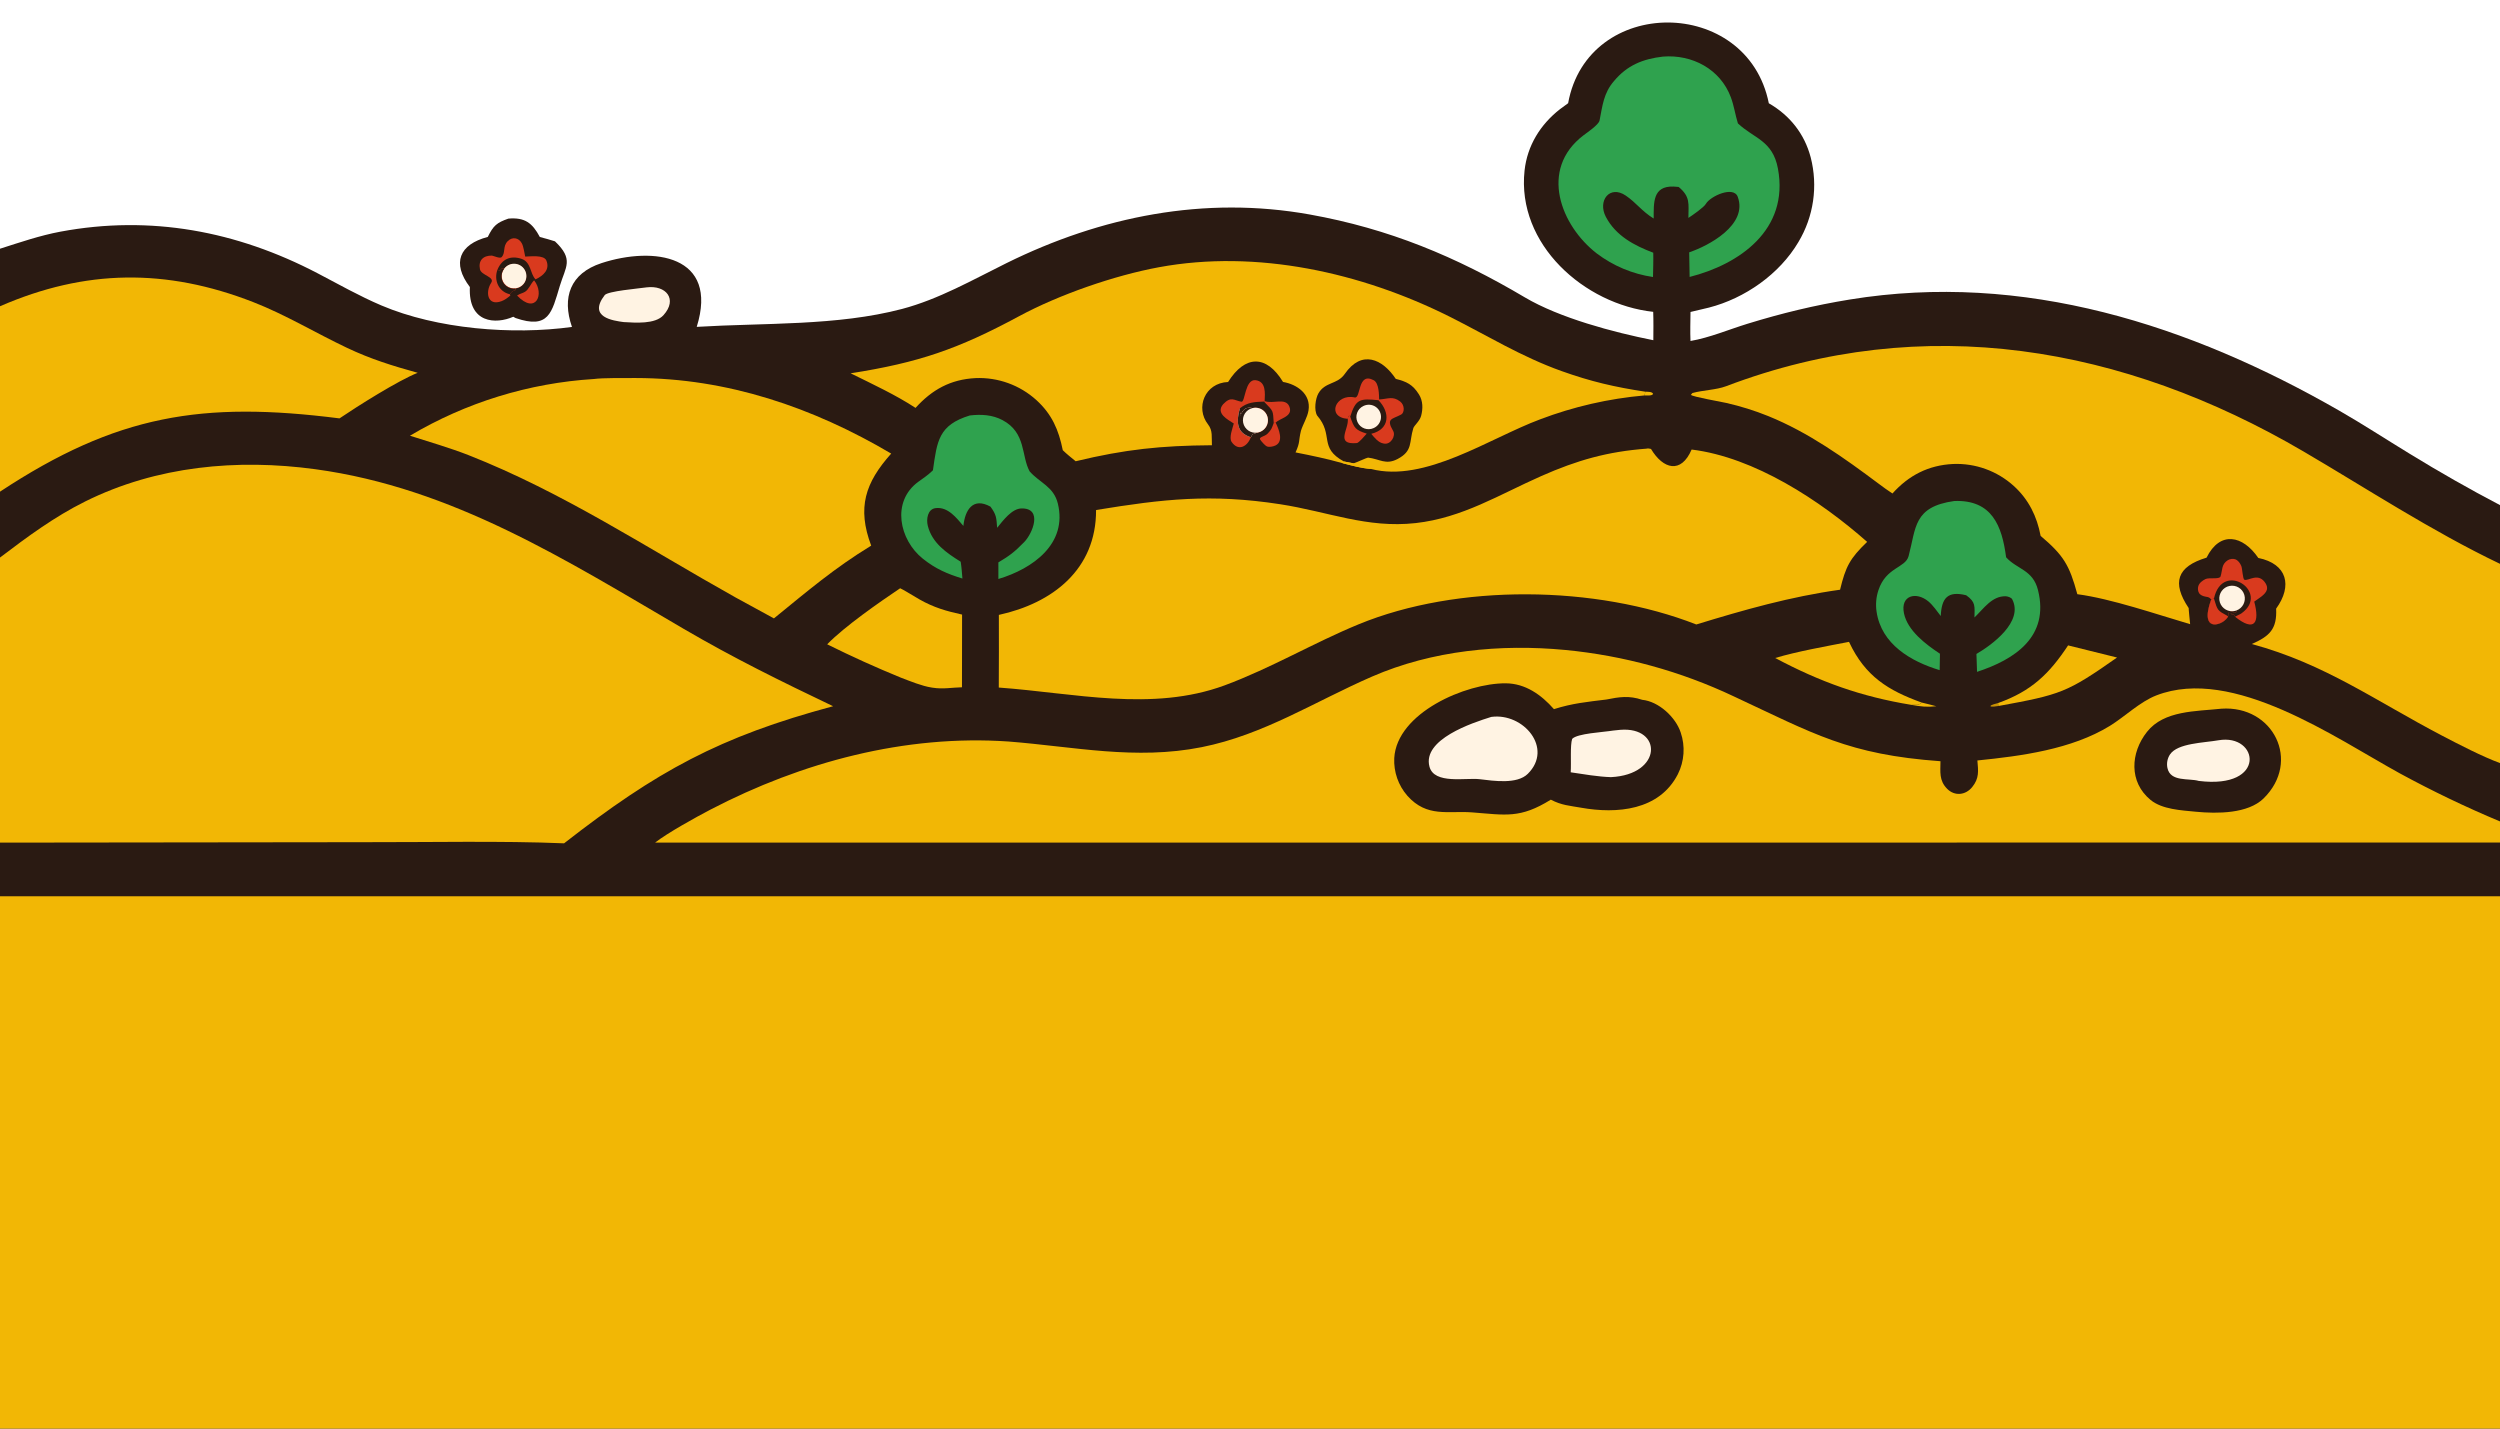
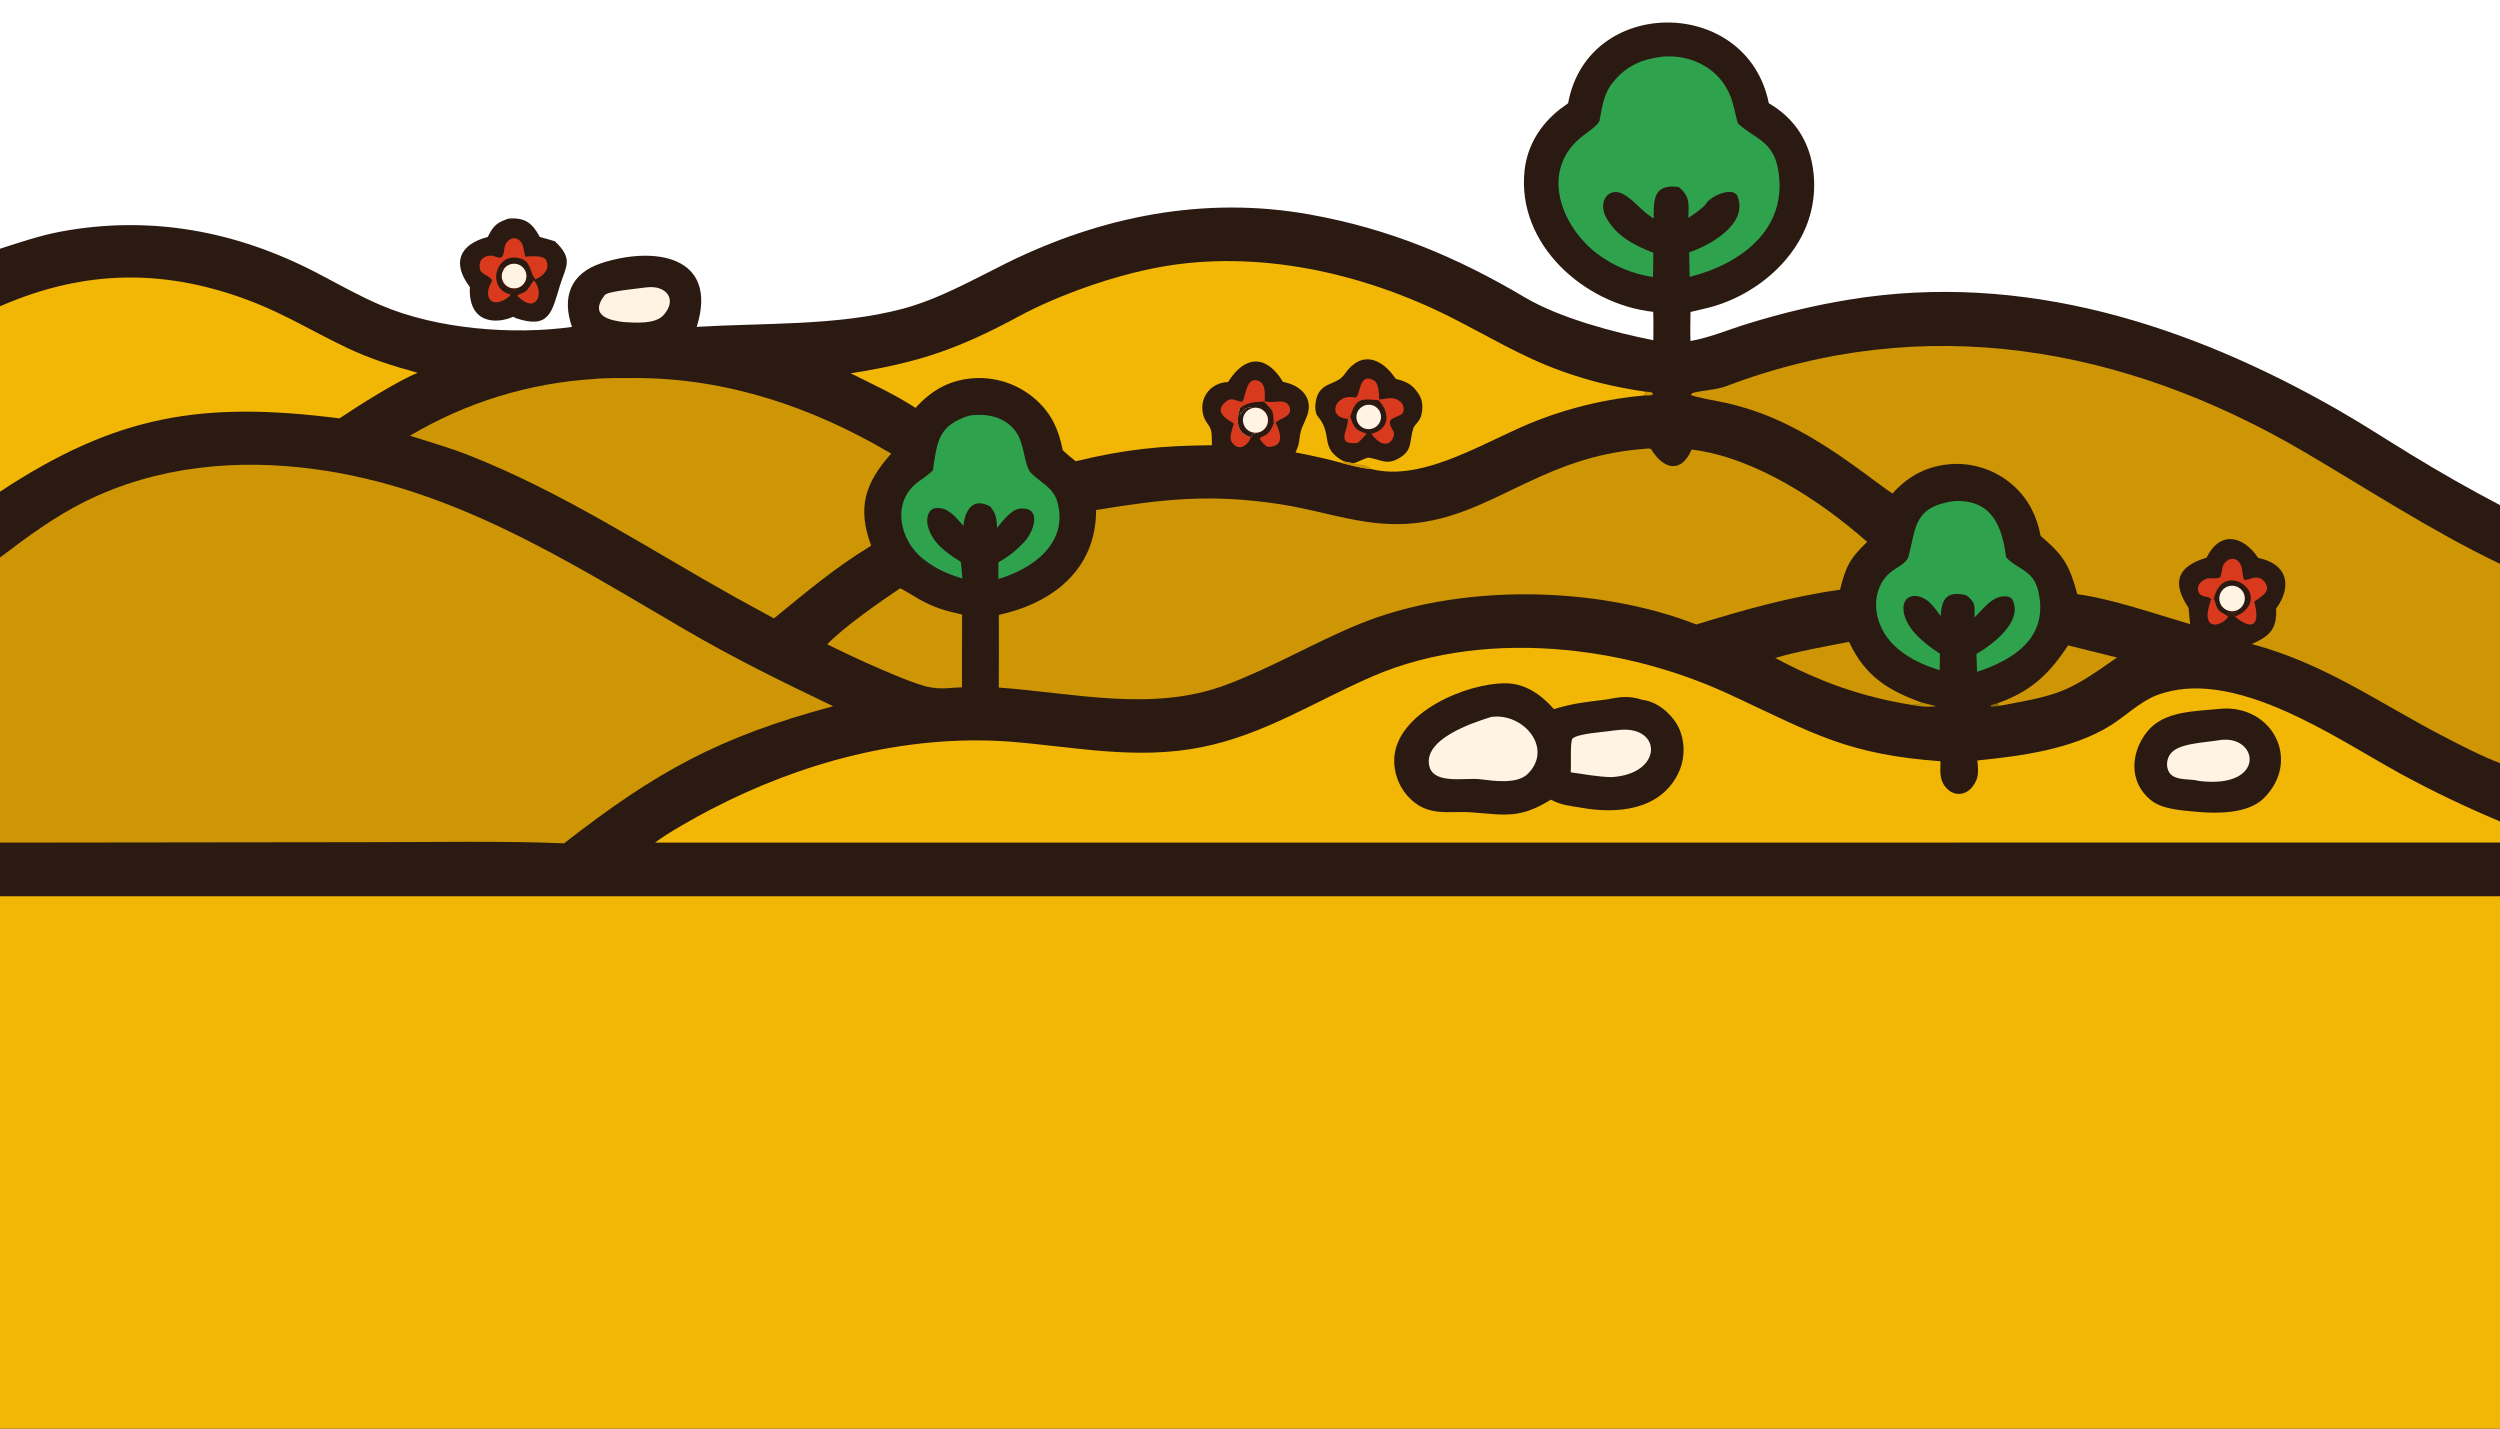
<svg xmlns="http://www.w3.org/2000/svg" viewBox="0 0 1344 768">
  <path fill="#2a1a12" d="M0 0h1344v768H0z" />
  <path fill="#f2b705" d="m0 481.84 1344-.021V768H0z" />
  <path fill="#fff" d="M0 0h1344v271.557a829 829 0 0 1-48.62-27.657c-12.65-7.708-25.05-15.812-37.74-23.098-80.43-46.164-169.76-75.018-263.212-59.777-18.97 3.094-36.446 7.336-54.911 13.009-10.08 3.097-20.397 7.506-30.709 9.278-.226-4.867-.04-10.653.008-15.599a375 375 0 0 0 9.92-2.352c19.289-4.971 37.896-17.955 48.087-35.228a59.56 59.56 0 0 0 6.597-45.571c-3.331-12.645-11.251-22.576-22.505-29.045-11.528-57.78-97.407-57.977-107.89-.03a93 93 0 0 0-4.358 3.19c-10.547 8.226-17.608 19.578-19.066 33.029-4.302 39.669 32.135 71.898 69.162 75.939.187 5.069.099 10.178.066 15.253-21.456-4.255-50.393-11.969-69.087-23.04-37.043-21.938-73.05-36.913-115.687-44.56-56.471-10.128-112.036.965-163.059 26.207-18.101 8.955-36.443 19.412-56.062 24.586-34.99 9.209-73.998 7.414-110.37 9.629 12.007-38.593-23.181-43.434-51.222-34.259-16.839 5.51-21.332 18.455-15.853 34.304-32.019 4.422-72.602 1.138-102.422-11.544-11.899-5.059-22.874-11.324-34.39-17.339-43.439-22.688-89.713-31.375-138.149-22.349-10.987 2.048-21.872 5.781-32.528 9.183z" />
  <path fill="#2a1a12" d="M273.305 117.529c8.857-.762 12.89 2.341 16.915 9.887 2.756.661 5.418 1.497 8.127 2.319 10.279 9.78 5.743 13.575 2.599 24.021-4.322 14.36-5.849 23.393-23.801 17.213l-1.206-.684c-9.274 4.092-24.265 3.719-23.338-15.975-9.83-12.92-5.681-22.926 9.634-26.938 3.016-6.124 4.825-7.641 11.07-9.843" />
  <path fill="#d93a1e" d="M274.38 158.835c-1.496 1.302-2.961 2.403-4.728 3.069-7.67 2.89-8.824-4.967-5.594-9.864 2.125-3.221-5.365-3.969-6.037-7.276-.963-4.744 1.692-7.409 6.43-7.36 1.059.176 4.386 1.792 5.303.782 2.157-2.501.378-5.655 3.206-8.542 2.441-2.492 5.909-1.914 7.557 1.144.965 1.79 1.326 4.923 1.832 7.148 2.662-.024 10.066-1.063 11.381 2.121 2.031 4.919-1.65 8.156-5.806 10.123-3.05-3.025-2.285-9.344-7.672-11.07-5.896-1.889-10.515.22-12.852 5.962.484.14.998.368 1.508.26 1.265-1.142.284-1.235 2.173-.916a6.622 6.622 0 1 1 5.974 10.693l.122.826c-1.801.617-1.974.646-3.066 2.263z" />
  <path fill="#fff3e3" d="M271.081 144.416a6.622 6.622 0 1 1 10.368 8.234 6.622 6.622 0 0 1-10.368-8.234" />
  <path fill="#2a1a12" d="M267.4 145.072c.484.14.998.368 1.508.26 1.265-1.142.284-1.235 2.173-.916a6.622 6.622 0 0 0 5.974 10.693l.122.826c-1.801.617-1.974.646-3.066 2.263-6.074-1.361-8.702-7.572-6.711-13.126" />
  <path fill="#d93a1e" d="M287.131 150.704c5.827 7.361.912 18.718-9.149 8.187 1.718-1.156 2.774-1.132 4.207-1.983 2.128-1.262 2.981-4.262 4.942-6.204" />
-   <path fill="#f2b705" d="M0 299.738c14.719-11.169 29.23-21.927 45.84-30.171 38.459-19.087 81.705-23.025 123.681-17.318 73.956 10.055 135.119 49.076 198.1 85.864 26.912 15.72 52.201 28.143 80.26 41.549-61.092 16.402-94.857 34.918-144.631 73.709-33.293-1.407-73.325-.536-107.026-.612L0 452.999zm352.162 153.261c6.511-5.121 22.147-13.78 29.832-17.78 49.069-25.539 104.57-40.408 160.12-36.587 35.38 2.765 68.268 10.138 103.888 3.046 33.415-6.653 60.853-24.576 91.653-37.968 32.326-14.055 68.904-17.608 103.822-14.289a272.8 272.8 0 0 1 90.599 24.945c42.912 20.018 61.442 31.306 111.124 34.87-.02 5.71-.85 10.328 3.57 14.816 4.05 4.11 9.92 3.455 13.46-.894 3.88-4.754 3.3-8.673 2.81-14.332 23.54-2.378 50.66-5.945 71.24-18.604 7.96-4.901 16.15-12.969 25.04-16.402 41.13-15.873 96.15 22.9 130.84 41.948a587 587 0 0 0 53.84 25.833v11.348z" />
+   <path fill="#ce9604" d="M0 299.738c14.719-11.169 29.23-21.927 45.84-30.171 38.459-19.087 81.705-23.025 123.681-17.318 73.956 10.055 135.119 49.076 198.1 85.864 26.912 15.72 52.201 28.143 80.26 41.549-61.092 16.402-94.857 34.918-144.631 73.709-33.293-1.407-73.325-.536-107.026-.612L0 452.999z" />
+   <path fill="#f2b705" d="M352.162 452.999c6.511-5.121 22.147-13.78 29.832-17.78 49.069-25.539 104.57-40.408 160.12-36.587 35.38 2.765 68.268 10.138 103.888 3.046 33.415-6.653 60.853-24.576 91.653-37.968 32.326-14.055 68.904-17.608 103.822-14.289a272.8 272.8 0 0 1 90.599 24.945c42.912 20.018 61.442 31.306 111.124 34.87-.02 5.71-.85 10.328 3.57 14.816 4.05 4.11 9.92 3.455 13.46-.894 3.88-4.754 3.3-8.673 2.81-14.332 23.54-2.378 50.66-5.945 71.24-18.604 7.96-4.901 16.15-12.969 25.04-16.402 41.13-15.873 96.15 22.9 130.84 41.948a587 587 0 0 0 53.84 25.833v11.348z" />
  <path fill="#2a1a12" d="M833.722 429.896c-16.527 10.283-24.218 8.233-42.315 6.844-12.868-.988-24.247 2.922-34.806-8.935a28.68 28.68 0 0 1-7.048-20.281c1.42-24.311 38.47-40.322 59.962-40.175 10.547.072 19.111 6.18 25.884 13.886 10.049-3.179 17.781-3.881 28.162-5.171 7.012-1.411 12.245-2.217 19.299.156 8.837.9 17.916 9.217 20.689 17.58a29.04 29.04 0 0 1-1.53 22.405c-9.964 19.56-32.882 21.428-51.965 18.029-6.193-1.103-10.546-1.28-16.332-4.338" />
  <path fill="#fff3e3" d="M801.724 385.409c17.24-2.346 33.544 16.841 19.603 30.618-5.74 5.672-18.177 3.808-25.792 2.879-7.425-.939-24.499 2.929-27.056-6.763-3.861-14.635 22.851-23.502 33.245-26.734m65.572 7.332q1.863-.221 3.734-.383c22.812-1.899 22.861 24.08-4.992 25.43-6.81-.189-14.791-1.584-21.629-2.597.356-4.977-.376-14.478.789-17.97 2.784-2.946 16.428-3.548 22.098-4.48" />
  <path fill="#2a1a12" d="M1194.26 380.993c27.81-1.908 42.97 28.252 22.67 48.217-8.4 8.264-24.9 8.29-36.38 7.184-7.97-.79-18.12-1.242-24.36-6.315-11.77-9.625-10.89-25.383-1.94-36.662 9.14-11.532 26.26-10.947 40.01-12.424" />
  <path fill="#fff3e3" d="M1192.67 397.97c21.67-3.766 26.37 26.459-10.61 21.855-5.31-1.58-15.27.681-16.86-7.001a9.63 9.63 0 0 1 1.39-7.238c4.13-6.115 18.21-6.224 26.08-7.616" />
-   <path fill="#f2b705" d="M1017.38 265.3c-2.54-1.639-4.96-3.421-7.38-5.231-18.698-13.974-37.635-27.551-59.433-36.4a148 148 0 0 0-22.606-7.066c-2.919-.682-17.64-3.189-18.946-4.323l.808-.977c5.617-1.581 12.816-1.657 18.154-3.685 106.443-40.442 213.633-21.563 310.313 35.045 33.6 19.673 68.84 42.821 105.71 60.457v107.11c-9.44-3.457-22.25-10.093-31.28-14.817-35.56-18.599-62.96-38.597-102.17-49.181 9.62-4.23 13.63-8.052 13.1-19.02 8.89-12.273 6-24.084-9.59-27.258-8.33-12.206-20.59-14.743-27.81-.16-15.95 4.807-18.77 13.432-9.62 27.099-.07-.105.65 7.74.79 8.665-17.95-5.271-42.54-13.747-60.65-16.118-4.28-15.751-7.41-20.887-19.73-31.349-1.96-10.468-6.44-19.58-14.4-26.811a45.8 45.8 0 0 0-32.68-11.839c-13.26.644-23.83 6.129-32.58 15.859M0 164.644c45.843-19.961 89.348-20.451 136.085-2.252 17.405 6.778 33.549 16.584 50.422 24.585 12.903 6.118 24.367 9.636 38.047 13.445-10.309 4.033-32.368 17.945-42.04 24.501-73.832-9.387-119.8-1.952-182.514 39.398zm885.102 76.56c.996-.233 1.46-.044 2.475.146 6.502 10.869 16.163 13.574 21.839.322 33.784 4.168 69.059 27.328 94.364 49.641-9.292 8.914-11.554 13.287-14.559 25.715-26.722 3.735-51.593 10.823-77.284 18.691-54.042-21.143-128.166-22.08-181.624-.054-24.294 10.01-46.651 23.373-71.934 32.783-39.05 14.38-80.854 4.12-121.437 1.177q.122-19.527.044-39.055c28.769-6.283 52.375-24.354 52.259-56.383 36.076-5.917 61.813-8.843 98.99-3.11 25.68 3.96 46.678 13.055 72.829 10.134 25.164-2.811 44.937-15.308 67.569-25.3 19.337-8.538 35.542-13.122 56.469-14.707" />
+   <path fill="#ce9604" d="M1017.38 265.3c-2.54-1.639-4.96-3.421-7.38-5.231-18.698-13.974-37.635-27.551-59.433-36.4a148 148 0 0 0-22.606-7.066c-2.919-.682-17.64-3.189-18.946-4.323l.808-.977c5.617-1.581 12.816-1.657 18.154-3.685 106.443-40.442 213.633-21.563 310.313 35.045 33.6 19.673 68.84 42.821 105.71 60.457v107.11c-9.44-3.457-22.25-10.093-31.28-14.817-35.56-18.599-62.96-38.597-102.17-49.181 9.62-4.23 13.63-8.052 13.1-19.02 8.89-12.273 6-24.084-9.59-27.258-8.33-12.206-20.59-14.743-27.81-.16-15.95 4.807-18.77 13.432-9.62 27.099-.07-.105.65 7.74.79 8.665-17.95-5.271-42.54-13.747-60.65-16.118-4.28-15.751-7.41-20.887-19.73-31.349-1.96-10.468-6.44-19.58-14.4-26.811a45.8 45.8 0 0 0-32.68-11.839c-13.26.644-23.83 6.129-32.58 15.859" />
+   <path fill="#f2b705" d="M0 164.644c45.843-19.961 89.348-20.451 136.085-2.252 17.405 6.778 33.549 16.584 50.422 24.585 12.903 6.118 24.367 9.636 38.047 13.445-10.309 4.033-32.368 17.945-42.04 24.501-73.832-9.387-119.8-1.952-182.514 39.398z" />
+   <path fill="#ce9604" d="M885.102 241.204c.996-.233 1.46-.044 2.475.146 6.502 10.869 16.163 13.574 21.839.322 33.784 4.168 69.059 27.328 94.364 49.641-9.292 8.914-11.554 13.287-14.559 25.715-26.722 3.735-51.593 10.823-77.284 18.691-54.042-21.143-128.166-22.08-181.624-.054-24.294 10.01-46.651 23.373-71.934 32.783-39.05 14.38-80.854 4.12-121.437 1.177q.122-19.527.044-39.055c28.769-6.283 52.375-24.354 52.259-56.383 36.076-5.917 61.813-8.843 98.99-3.11 25.68 3.96 46.678 13.055 72.829 10.134 25.164-2.811 44.937-15.308 67.569-25.3 19.337-8.538 35.542-13.122 56.469-14.707" />
  <path fill="#f2b705" d="M457.293 200.692c36.618-5.748 57.699-12.993 90.455-30.643 21.731-11.709 51.35-21.958 75.262-26.379 52.603-9.726 108.784 2.813 156.181 26.501 20.375 10.212 38.604 21.57 60.341 29.332 15.733 5.617 28.521 8.582 44.971 11.075l-.371 2.003a209.6 209.6 0 0 0-56.196 12.871c-27.216 10.143-61.923 34.233-90.895 26.657-5.583-.453-9.922-1.74-15.251-3.096-8.799-2.455-16.41-4.044-25.306-5.796 2.601-5.74 1.505-5.856 2.912-11.656 1.136-3.655 3.464-7.141 4.066-10.947 1.39-8.79-6.22-13.999-13.71-15.281-8.985-14.819-20.478-14.463-29.54.035-12.575.486-17.709 13.921-10.766 22.795 2.65 3.387 1.838 6.881 2.079 11.198-27.521.213-46.517 2.173-73.246 8.607-2.297-1.888-4.834-3.879-6.934-5.949-2.193-10.916-5.799-19.283-14.205-26.951a45.84 45.84 0 0 0-32.647-11.8c-13.467.668-23.471 6.223-32.299 16.017-10.581-6.961-23.414-12.916-34.901-18.593" />
  <path fill="#2a1a12" d="M722.497 248.091c-13.792-7.565-5.254-14.121-14.395-24.687-1.803-2.975-.891-9.183.667-11.901 3.623-6.321 10.181-4.698 14.171-10.467 9.128-13.193 20.295-8.078 27.43 2.653 5.768 1.452 9.097 2.976 12.47 8.365 2.168 3.466 2.19 7.7 1.152 11.515-.797 2.932-3.719 5.106-4.188 6.617-2.366 7.623-.126 12.204-8.489 16.584-6.378 3.34-9.502-.01-15.865-.758-.477-.056-6.162 2.622-7.753 3.085a124 124 0 0 1-5.2-1.006" />
  <path fill="#2a1a12" d="M724.542 225.177c-11.707-.881-6.531-13.773 3.723-11.514 3.478.766 1.449-13.925 10.242-9.252 2.908 1.545 2.845 8.04 2.909 10.348 4.914-.296 7.306-1.987 11.334 1.107 2.531 1.943 2.311 6.015.549 6.972-4.806 2.61-8.354 2.002-4.36 8.802 1.589 2.705-1.286 7.65-5.084 6.803-2.913-.453-5.008-3.272-6.665-5.234-.817-.054-1.614-.068-2.432-.087-.931.985-4.204 4.97-5.322 5.071-11.993 1.084-4.047-7.791-4.894-13.016" />
  <path fill="#d93a1e" d="M724.542 225.177c-11.707-.881-6.531-13.773 3.723-11.514 3.478.766 1.449-13.925 10.242-9.252 2.908 1.545 2.845 8.04 2.909 10.348l-.339.404c-9.948-1.031-12.19-.738-15.199 8.845-.193-.292-.206-.4-.484-.53-.657.059-.697 1.217-.852 1.699m16.874-10.418c4.914-.296 7.306-1.987 11.334 1.107 2.531 1.943 2.311 6.015.549 6.972-4.806 2.61-8.354 2.002-4.36 8.802 1.589 2.705-1.286 7.65-5.084 6.803-2.913-.453-5.008-3.272-6.665-5.234 9.959-2.4 10.313-11.383 3.887-18.046z" />
  <path fill="#d93a1e" d="M724.542 225.177c.155-.482.195-1.64.852-1.699.278.13.291.238.484.53 2.083 6.13 2.76 7.182 8.88 9.114-.931.985-4.204 4.97-5.322 5.071-11.993 1.084-4.047-7.791-4.894-13.016" />
  <path fill="#fff3e3" d="M733.007 218.244a6.546 6.546 0 1 1 5.467 11.892 6.544 6.544 0 0 1-5.467-11.892" />
-   <path fill="#f2b705" d="M722.497 248.091c1.806.394 3.384.687 5.2 1.006 2.817.778 8.686.669 9.344 3.012-5.583-.453-9.922-1.74-15.251-3.096zm-403.231-44.335c4.687-.648 17.184-.533 22.542-.528 49.162.051 95.247 15.778 137.294 40.617-13.985 15.689-18.421 29.04-10.755 49.487-19.882 12.148-34.242 24.447-52.289 39.119l-20.719-11.313c-47.479-26.55-92.713-56.526-143.648-76.529-9.341-3.669-21.548-7.27-31.296-10.369a220.25 220.25 0 0 1 98.871-30.484" />
+   <path fill="#ce9604" d="M722.497 248.091c1.806.394 3.384.687 5.2 1.006 2.817.778 8.686.669 9.344 3.012-5.583-.453-9.922-1.74-15.251-3.096zm-403.231-44.335c4.687-.648 17.184-.533 22.542-.528 49.162.051 95.247 15.778 137.294 40.617-13.985 15.689-18.421 29.04-10.755 49.487-19.882 12.148-34.242 24.447-52.289 39.119l-20.719-11.313c-47.479-26.55-92.713-56.526-143.648-76.529-9.341-3.669-21.548-7.27-31.296-10.369a220.25 220.25 0 0 1 98.871-30.484" />
  <path fill="#2fa24e" d="M893.986 30.429c15.727-1.262 30.848 6.721 36.502 21.827 1.766 4.716 2.321 9.26 3.804 14.072 8.623 8.163 18.707 9.11 21.531 24.334 6.126 33.036-20.902 51.484-47.48 58.222l-.229-13.23c10.292-3.449 31.69-14.704 26.094-29.851-2.235-6.048-14.815-.329-17.147 3.818-1.009 1.794-7.085 6.055-9.382 7.521.043-7.72 1.136-11.318-5.231-16.639a36 36 0 0 0-2.741-.209c-11.411-.401-10.625 8.941-10.69 17.192-6.448-3.986-9.389-8.525-14.999-12.335-8.665-5.884-15.256 2.791-10.716 11.433 5.364 10.212 15.3 15.41 25.487 19.276.111 4.245-.059 8.794-.141 13.062a66.04 66.04 0 0 1-30.21-12.657c-19.253-14.831-31.239-45.158-7.187-63.495 1.974-1.505 8.213-5.703 8.666-7.965 1.588-7.917 2.136-14.758 7.77-21.223 7.009-8.423 15.403-11.887 26.299-13.153m156.654 238.91c20.25-.75 25.63 13.323 27.84 30.253 5.86 6.531 14.38 6.642 17.13 17.573 6.35 25.248-12.67 37.432-32.75 44.023l-.33-9.622c8.25-4.814 25.54-17.321 19.21-29.437-.48-.915-2.49-1.558-3.47-1.582-7.43-.184-11.83 6.666-16.8 11.409.09-6.082.76-8.267-4.47-11.956-10.05-2.477-13.22 1.631-13.65 11.163-1.92-2.479-4.25-5.872-6.69-7.881-6.54-5.375-15.11-3.273-13.08 6.472 1.94 9.288 11.7 16.644 19.34 21.687l-.16 8.83c-15.45-4.673-31.36-13.887-33.92-31.471a24.9 24.9 0 0 1 1.01-11.525c4.07-12.378 14.49-11.896 16.21-18.295 4.1-15.362 2.56-26.538 24.58-29.641m-529.279-45.987c6.181-.721 12.196-.362 17.591 2.506 12.795 6.802 9.995 19.206 14.584 27.563 5.511 6.243 12.929 8.126 15.164 17.304 5.263 21.607-13.438 35.014-31.967 40.534l-.007-8.916c5.858-3.495 8.577-5.472 13.897-10.936 4.551-4.673 10.083-18.263-1.458-18.074-5.172.085-9.88 6.451-13.1 10.409-.426-5.53-.376-6.945-3.577-11.357-9.477-5.284-13.708 1.859-14.569 10.352-3.74-4.31-8.258-10.366-14.913-9.575-4.343.515-5.123 5.957-4.218 9.538 2.343 9.273 10.051 14.532 17.671 19.275.478 2.801.686 6.173.939 9.047-8.066-2.491-14.361-5.131-21.3-10.685-12.694-10.161-16.972-30.714-2.436-41.315 2.597-1.894 5.005-3.425 7.393-5.732l.495-.483c2.235-15.718 2.982-24.29 19.811-29.455" />
-   <path fill="#f2b705" d="M483.913 316.25c.572.063 8.982 5.191 10.447 6.021 7.651 4.336 14.309 6.242 22.853 8.122l-.058 39.089c-5.548.122-10.037 1.116-15.772.224l-.625-.101c-5.193-.806-11.393-3.382-16.416-5.288a590 590 0 0 1-39.638-17.936c9.331-9.629 28.032-22.594 39.209-30.131m470.437 37.491c11.905-3.572 27.437-6.298 39.682-8.678l.188.398c8.53 18.022 20.79 25.752 38.96 32.252-2.33 1.739-2.37.994-5.64 1.218-27.08-4.431-49.022-12.335-73.19-25.19" />
+   <path fill="#ce9604" d="M483.913 316.25c.572.063 8.982 5.191 10.447 6.021 7.651 4.336 14.309 6.242 22.853 8.122l-.058 39.089c-5.548.122-10.037 1.116-15.772.224l-.625-.101c-5.193-.806-11.393-3.382-16.416-5.288a590 590 0 0 1-39.638-17.936c9.331-9.629 28.032-22.594 39.209-30.131m470.437 37.491c11.905-3.572 27.437-6.298 39.682-8.678l.188.398c8.53 18.022 20.79 25.752 38.96 32.252-2.33 1.739-2.37.994-5.64 1.218-27.08-4.431-49.022-12.335-73.19-25.19" />
  <path fill="#d93a1e" d="M1188.73 322.274c-.16-.186-.32-.377-.5-.558-.72-.762-1.7-.79-2.68-.987-1.28-.259-2.66-.774-3.37-1.952-.63-1.048-.72-2.551-.36-3.703.54-1.743 2.23-2.941 3.78-3.735 2.05-1.054 7.6.355 8.19-1.499 1.04-3.263.39-6.51 3.85-8.656 1.12-.692 2.66-.941 3.93-.551 1.59.493 2.72 2.155 3.35 3.622.58 1.338.75 7.016 1.66 7.408 2.09.909 7.65-4.349 11.5 2.108.58.985.9 2.125.6 3.258-.72 2.697-4.65 4.793-6.8 6.395 3.06 11.497.17 16.534-10.33 8.129-.52-1.973-1.83-.803-2.32-1.658l.05-.106-.04-.009 1.24-.335-.45.444.48-.455c1.32-.121 1.81.11 1.84-1.259-.66.247-1.35.39-2.06.425-2.8.704-1.95.202-2.46 2.718-1.73 4.411-16.04 10.174-9.1-9.044" />
  <path fill="#2a1a12" d="M1190.23 321.795c4.56-20.976 30.56-3.336 14.79 7.941-.68.487-2.5 1.225-3.47 1.817-.52-1.973-1.83-.803-2.32-1.658l.05-.106-.04-.009 1.24-.335-.45.444.48-.455c1.32-.121 1.81.11 1.84-1.259-.66.247-1.35.39-2.06.425-2.8.704-1.95.202-2.46 2.718-1.73 4.411-16.04 10.174-9.1-9.044.69-.283.77-.305 1.5-.479" />
  <path fill="#fff3e3" d="M1200.29 328.6a6.87 6.87 0 0 1-7.15-5.997 6.875 6.875 0 0 1 5.43-7.592 6.875 6.875 0 0 1 7.99 4.83 6.87 6.87 0 0 1-4.21 8.334c-.66.247-1.35.39-2.06.425" />
  <path fill="#d93a1e" d="M1188.73 322.274c.69-.283.77-.305 1.5-.479 1.95 6.525 1.84 6.37 7.6 9.523-1.73 4.411-16.04 10.174-9.1-9.044" />
-   <path fill="#f2b705" d="m1111.81 346.959 26.31 6.528c-26.97 18.903-30.07 19.894-63.82 26.074l-.15-1.595c17.89-6.369 27.51-15.649 37.66-31.007" />
+   <path fill="#ce9604" d="m1111.81 346.959 26.31 6.528c-26.97 18.903-30.07 19.894-63.82 26.074l-.15-1.595c17.89-6.369 27.51-15.649 37.66-31.007" />
  <path fill="#fff3e3" d="M347.591 154.491c10.483-1.328 16.839 6.353 9.112 14.93-4.484 4.976-15.061 4.08-21.477 3.726-5.419-.761-19.372-2.486-10.139-14.488 1.663-2.161 18.121-3.528 22.504-4.168" />
  <path fill="#d93a1e" d="M663.288 227.682c-3.115-2.076-9.967-5.418-5.708-10.39 4.231-4.418 5.742-2.09 9.806-1.308 2.065.398 1.859-12.313 7.645-11.588 5.666.71 5.038 6.969 4.845 11.229l-.367.264c-5.135.215-8.92.323-12.962 3.646.041.518.112 3.826.364 3.957l.031-.148c-.23-.69-.155-.369-.255-.955l.788-.244c1.276-2.662 3.205-3.38 5.859-2.76a6.726 6.726 0 0 1 7.95 8.724 6.73 6.73 0 0 1-5.225 4.445l-.433.141c-2.041.645-2.105.331-3.197 2.369-1.714 4.884-6.644 7.821-10.291 2.544-1.566-2.267.507-7.44 1.15-9.926" />
  <path fill="#fff3e3" d="M666.547 219.535c.041.518.112 3.826.364 3.957l.031-.148c-.23-.69-.155-.369-.255-.955l.788-.244c1.276-2.662 3.205-3.38 5.859-2.76a6.726 6.726 0 0 1 7.95 8.724 6.73 6.73 0 0 1-5.225 4.445l-.433.141c-2.041.645-2.105.331-3.197 2.369-7.913-2.503-7.777-8.637-5.882-15.529" />
  <path fill="#2a1a12" d="M666.547 219.535c.041.518.112 3.826.364 3.957l.031-.148c-.23-.69-.155-.369-.255-.955l.788-.244c1.276-2.662 3.205-3.38 5.859-2.76a6.728 6.728 0 0 0 2.725 13.169l-.433.141c-2.041.645-2.105.331-3.197 2.369-7.913-2.503-7.777-8.637-5.882-15.529" />
  <path fill="#d93a1e" d="M679.876 215.625c4.414 1.745 11.255-2.118 13.292 2.964 2.211 5.516-5.523 6.298-7.356 8.68l-1.053.145c-.469-6.82.04-6.086-4.956-11.219l-.294-.306z" />
  <path fill="#d93a1e" d="m684.759 227.414 1.053-.145c1.617 3.32 4.444 9.981-.049 12.182-1.197.586-3.247 1.045-4.548.585-1.12-.397-2.896-2.553-3.659-3.571-1.084-1.636 2.3-1.641 3.961-3.398 2.146-2.27 2.094-2.683 3.242-5.653" />
-   <path fill="#f2b705" d="M1033.18 377.713c2.53.536 5.26 1.328 7.8 1.969-5.12.55-8.32.166-13.44-.751 3.27-.224 3.31.521 5.64-1.218M884.503 210.578c1.038.059 3.776-.099 4.182 1.15-.315 1.192-3.548.832-4.553.853z" />
-   <path fill="#c79104" d="M1074.3 379.561c-.92.086-3.67.679-4.27.074.16-.803 3.25-1.377 4.12-1.669z" />
+   <path fill="#c08c04" d="M1033.18 377.713c2.53.536 5.26 1.328 7.8 1.969-5.12.55-8.32.166-13.44-.751 3.27-.224 3.31.521 5.64-1.218" />
+   <path fill="#ce9604" d="M884.503 210.578c1.038.059 3.776-.099 4.182 1.15-.315 1.192-3.548.832-4.553.853z" />
+   <path fill="#8c6a03" d="M1074.3 379.561c-.92.086-3.67.679-4.27.074.16-.803 3.25-1.377 4.12-1.669z" />
</svg>
